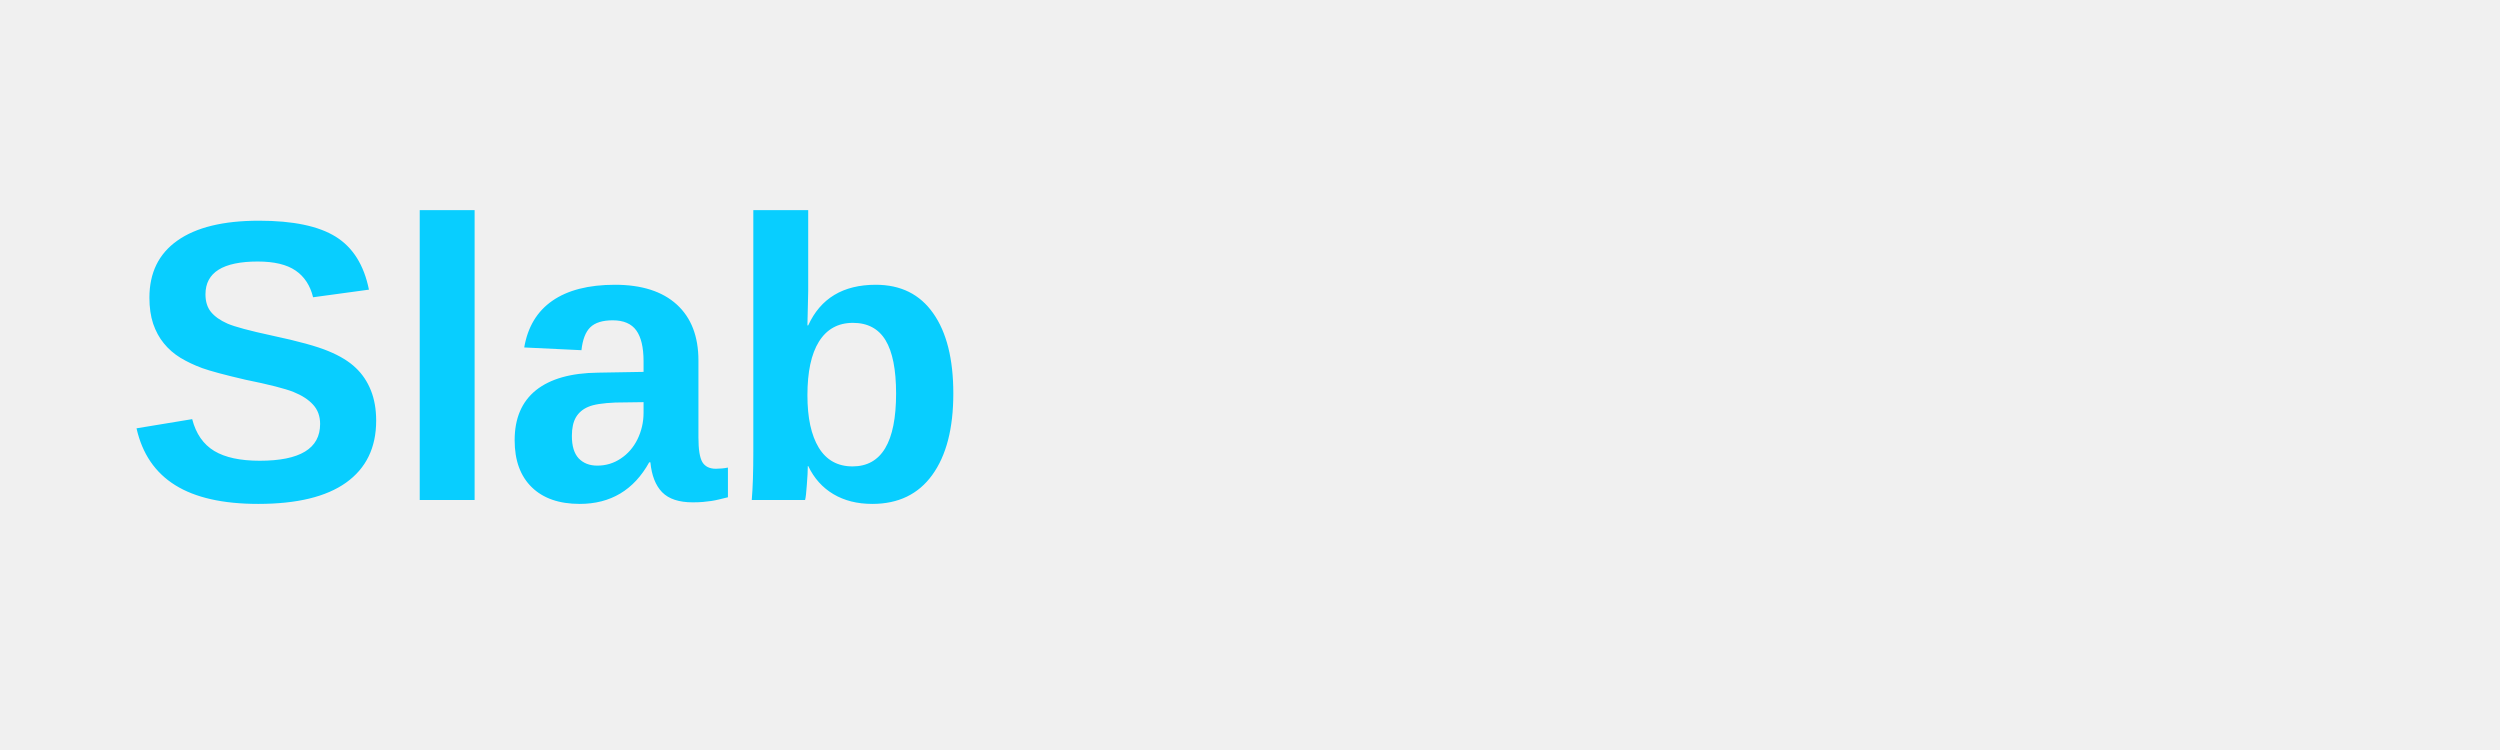
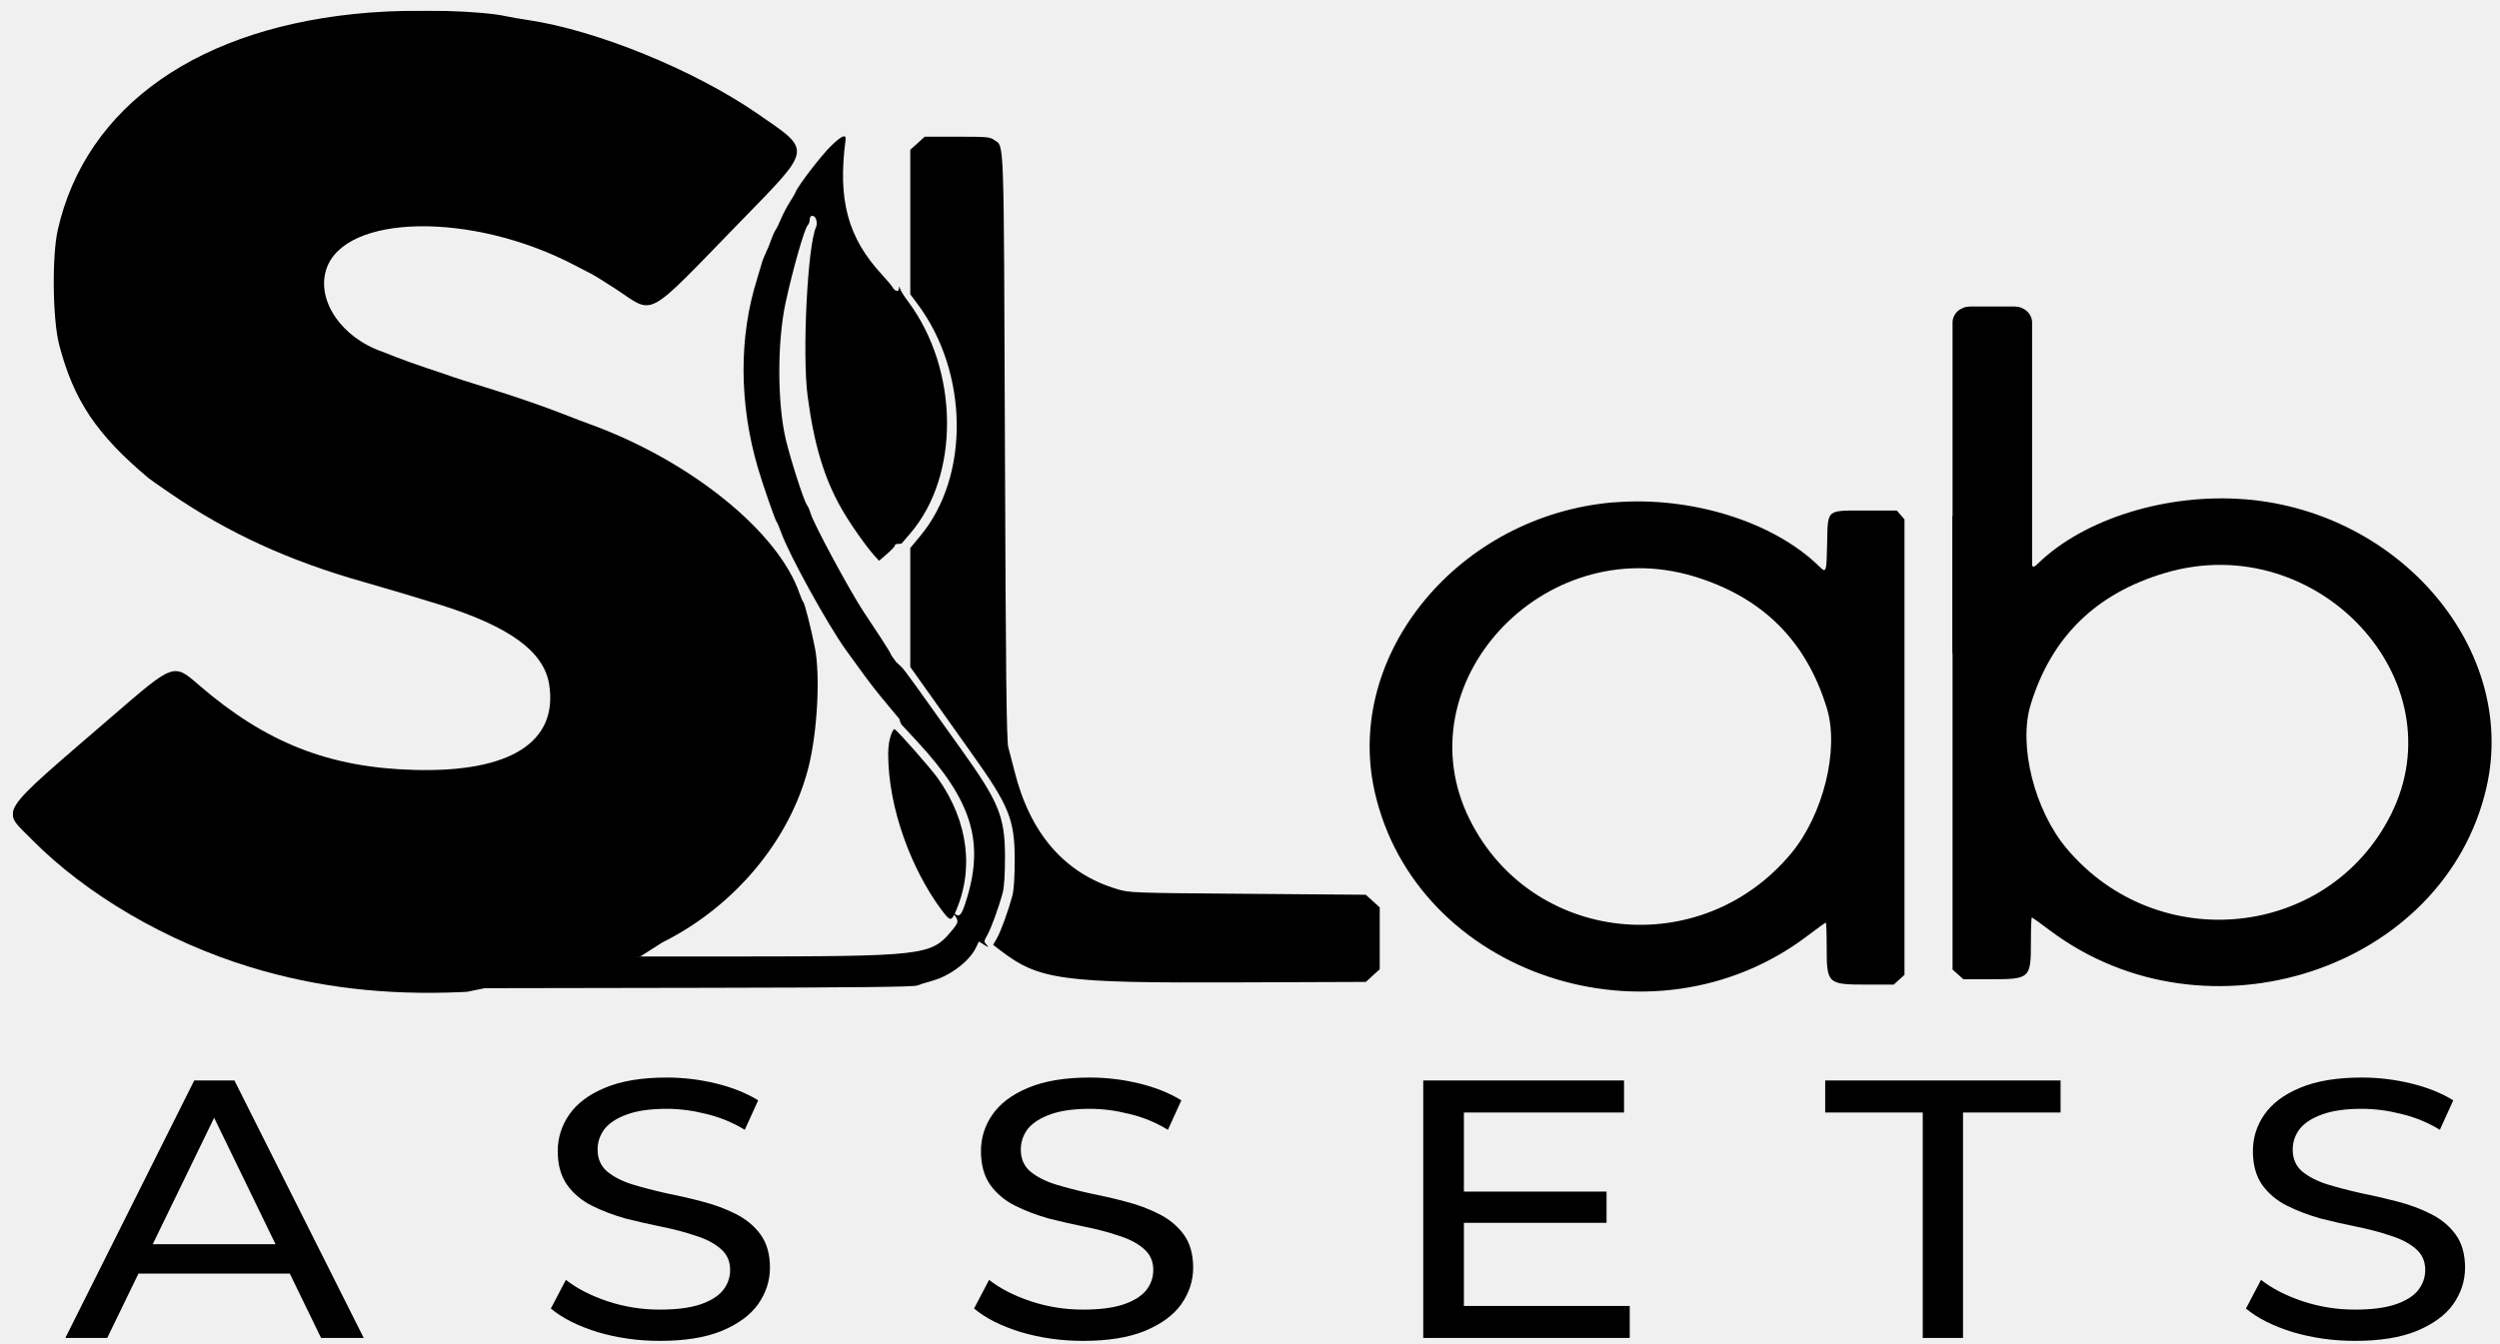
- <svg xmlns="http://www.w3.org/2000/svg" viewBox="0 0 200 60" width="200" height="60">
-   <text x="10" y="40" font-family="Arial, sans-serif" font-size="32" font-weight="bold" fill="#08CEFF">Slab</text>
+ <svg xmlns="http://www.w3.org/2000/svg" width="145" height="78" viewBox="0 0 145 78" fill="none">
+   <path fill-rule="evenodd" clip-rule="evenodd" d="M53.234 8.318L52.817 8.693V17.081L53.234 17.639C56.204 21.614 56.284 27.634 53.402 31.102L52.817 31.807V38.713L54.08 40.489C54.77 41.47 55.828 42.955 56.426 43.795C58.544 46.768 58.868 47.572 58.878 49.846C58.878 50.878 58.831 51.643 58.742 51.985C58.508 52.858 58.081 54.036 57.847 54.453L57.625 54.843L57.989 55.123C60.289 56.892 61.521 57.063 71.808 57.021L79.247 56.994L80.056 56.26V52.669L79.653 52.3L79.247 51.934L72.403 51.88C65.616 51.829 65.546 51.823 64.803 51.601C61.773 50.695 59.763 48.376 58.858 44.737C58.732 44.254 58.58 43.642 58.504 43.378C58.402 43 58.356 38.944 58.309 25.826C58.24 7.529 58.276 8.546 57.698 8.132C57.437 7.946 57.272 7.934 55.534 7.934H53.657L53.234 8.318ZM93.641 29.155C84.653 29.908 77.981 37.969 79.759 45.934C82.145 56.59 95.875 61.164 104.893 54.306C105.441 53.889 105.914 53.551 105.94 53.551C105.967 53.551 105.99 54.181 105.99 54.955C105.99 57.117 106.026 57.15 108.359 57.15H109.879L110.504 56.584V30.145L110.061 29.635H108.263C105.92 29.635 106.063 29.509 106.016 31.588C105.98 33.232 105.967 33.277 105.56 32.878C102.91 30.28 98.122 28.786 93.644 29.161L93.641 29.155ZM98.261 33.448C102.259 34.648 104.827 37.204 106.013 41.152C106.72 43.531 105.785 47.299 103.931 49.531C98.697 55.828 88.866 54.789 85.271 47.557C81.365 39.691 89.524 30.832 98.261 33.448ZM51.535 43.747C51.535 46.981 52.94 50.524 54.585 52.753C55.097 53.449 55.187 53.479 55.392 53.038C56.545 50.533 56.194 47.689 54.427 45.19C53.98 44.566 52.113 42.445 51.905 42.322C51.833 42.28 51.535 42.82 51.535 43.747Z" fill="black" />
+   <mask id="mask0_898_1566" style="mask-type:luminance" maskUnits="userSpaceOnUse" x="113" y="28" width="32" height="30">
+     <path d="M113.187 28.231H144.818V57.414H113.187V28.231Z" fill="white" />
+   </mask>
+   <g mask="url(#mask0_898_1566)">
+     <path fill-rule="evenodd" clip-rule="evenodd" d="M130.291 28.981C139.349 29.728 146.074 37.75 144.279 45.676C141.877 56.278 128.038 60.831 118.947 54.007C118.395 53.59 117.919 53.254 117.893 53.254C117.866 53.254 117.84 53.881 117.84 54.655C117.84 56.806 117.804 56.839 115.454 56.839H113.924L113.607 56.556L113.293 56.275V29.965L113.514 29.71L113.739 29.455H115.553C117.913 29.455 117.767 29.332 117.817 31.402C117.85 33.037 117.866 33.082 118.276 32.686C120.946 30.097 125.774 28.612 130.285 28.984L130.291 28.981ZM125.635 33.253C121.604 34.444 119.013 36.988 117.82 40.918C117.106 43.282 118.048 47.032 119.918 49.255C125.196 55.522 135.099 54.487 138.724 47.293C142.66 39.463 134.438 30.649 125.635 33.253Z" fill="black" />
+   </g>
+   <mask id="mask1_898_1566" style="mask-type:luminance" maskUnits="userSpaceOnUse" x="0" y="0" width="49" height="59">
+     <path d="M0.739 0.617H48.049V58.182H0.739V0.617Z" fill="white" />
+   </mask>
+   <g mask="url(#mask1_898_1566)">
+     <path fill-rule="evenodd" clip-rule="evenodd" d="M37.151 55.518L38.419 54.708C42.616 52.626 45.855 48.745 46.915 44.518C47.431 42.466 47.603 39.187 47.279 37.576C47.054 36.451 46.701 35.056 46.611 34.948C46.565 34.897 46.473 34.675 46.397 34.462C45.167 30.856 40.032 26.716 34.18 24.604C33.896 24.502 33.255 24.259 32.759 24.061C31.503 23.569 29.858 23.002 28.083 22.453C27.257 22.198 26.457 21.943 26.309 21.889C26.16 21.832 25.482 21.601 24.805 21.379C24.124 21.151 23.318 20.863 23.011 20.738C22.703 20.611 22.333 20.468 22.191 20.416C19.822 19.601 18.351 17.447 18.93 15.638C19.971 12.404 27.399 12.278 33.344 15.395C33.697 15.581 34.134 15.809 34.312 15.896C34.49 15.986 35.115 16.376 35.706 16.76C38.023 18.278 37.336 18.643 42.957 12.866C47.18 8.522 47.14 8.801 43.922 6.578C40.25 4.049 34.59 1.742 30.601 1.157C30.158 1.091 29.626 0.998 29.421 0.953C27.934 0.62 24.161 0.518 21.428 0.731C11.597 1.505 4.988 6.119 3.352 13.346C3.009 14.876 3.052 18.547 3.435 20.017C4.278 23.239 5.609 25.231 8.62 27.751C8.686 27.805 8.864 27.934 9.019 28.042C9.171 28.15 9.568 28.417 9.895 28.645C13.203 30.919 16.772 32.557 21.094 33.778C22.356 34.135 24.375 34.738 25.549 35.107C29.6 36.379 31.582 37.834 31.87 39.76C32.372 43.084 29.593 44.839 24.058 44.689C19.098 44.56 15.424 43.111 11.557 39.775C10.06 38.479 10.117 38.461 6.472 41.608C-0.283 47.437 0.058 46.912 1.842 48.724C5.005 51.93 9.664 54.654 14.535 56.139C18.391 57.312 22.36 57.783 26.821 57.582C26.913 57.582 27.009 57.573 27.102 57.567L37.151 55.512M30.978 57.354L32.055 57.123C33.522 56.808 34.742 56.445 36.053 55.938L37.157 55.512" fill="black" />
+   </g>
+   <path fill-rule="evenodd" clip-rule="evenodd" d="M52.309 31.552L52.811 30.967C55.712 27.601 55.656 21.46 52.682 17.488C52.457 17.192 52.252 16.861 52.226 16.759C52.18 16.588 52.176 16.588 52.16 16.75C52.143 16.97 51.935 16.922 51.78 16.663C51.72 16.561 51.443 16.235 51.172 15.938C49.192 13.796 48.601 11.609 49.063 8.12C49.11 7.757 48.839 7.868 48.221 8.468C47.653 9.023 46.324 10.745 46.162 11.15C46.126 11.243 45.967 11.51 45.812 11.753C45.66 11.993 45.442 12.407 45.329 12.677C45.217 12.947 45.068 13.253 44.996 13.358C44.926 13.466 44.807 13.73 44.735 13.943C44.665 14.156 44.53 14.486 44.437 14.671C44.345 14.857 44.232 15.139 44.193 15.302C44.15 15.466 44.027 15.86 43.932 16.18C42.864 19.558 42.881 23.434 43.978 27.169C44.275 28.177 44.963 30.154 45.058 30.28C45.098 30.334 45.224 30.619 45.326 30.91C45.795 32.218 48.016 36.244 49.077 37.72C49.212 37.906 49.546 38.365 49.817 38.74C50.484 39.664 50.795 40.066 51.545 40.963L52.18 41.725L52.242 41.923L52.302 42.049L53.247 43.069C56.343 46.416 57.103 48.795 56.119 52.083C55.785 53.196 55.666 53.316 55.302 52.941L55.015 52.65L55.299 53.007C55.656 53.466 55.653 53.508 55.18 54.072C54.01 55.461 53.581 55.512 42.392 55.518H35.383L34.282 55.944C32.967 56.451 31.56 56.481 30.092 56.799L27.231 57.36L41.08 57.336C49.741 57.321 53.022 57.285 53.221 57.201C53.369 57.141 53.753 57.021 54.083 56.931C55.107 56.655 56.241 55.806 56.624 55.011L56.799 54.648L57.133 54.858C57.351 54.993 57.397 54.993 57.265 54.858C57.077 54.657 57.077 54.639 57.288 54.273C57.516 53.865 57.949 52.677 58.181 51.813C58.27 51.471 58.316 50.703 58.313 49.674C58.303 47.395 57.949 46.542 55.811 43.549C53.313 40.057 52.523 38.908 52.269 38.674C52.011 38.443 52.011 38.443 52.011 38.443C52.011 38.443 52.011 38.443 51.714 38.035C51.714 37.975 51.436 37.516 51.102 37.012C50.772 36.511 50.326 35.839 50.114 35.518C49.285 34.258 47.177 30.343 47.028 29.782C46.985 29.62 46.889 29.401 46.813 29.296C46.628 29.032 45.878 26.692 45.59 25.489C45.098 23.392 45.095 19.837 45.581 17.575C46.007 15.614 46.684 13.238 46.869 13.07C46.929 13.016 46.982 12.866 46.982 12.746C46.982 12.443 47.279 12.458 47.365 12.764C47.401 12.899 47.398 13.085 47.352 13.178C46.859 14.207 46.539 20.542 46.859 22.975C47.226 25.774 47.821 27.763 48.826 29.524C49.334 30.415 50.279 31.756 50.765 32.284L51.01 32.548L51.469 32.149C51.72 31.93 51.925 31.714 51.925 31.663C51.925 31.612 51.971 31.579 52.031 31.579" fill="black" />
+   <path d="M114.32 17.791H116.881C117.017 17.791 117.149 17.812 117.275 17.86C117.4 17.909 117.513 17.974 117.608 18.061C117.704 18.148 117.777 18.25 117.83 18.364C117.883 18.476 117.909 18.596 117.909 18.718V37.747C117.909 37.87 117.883 37.987 117.83 38.101C117.777 38.215 117.704 38.317 117.608 38.404C117.513 38.491 117.4 38.557 117.275 38.605C117.149 38.65 117.017 38.674 116.881 38.674H114.32C114.182 38.674 114.053 38.65 113.927 38.605C113.802 38.557 113.689 38.491 113.593 38.404C113.498 38.317 113.425 38.215 113.372 38.101C113.319 37.987 113.293 37.87 113.293 37.747V18.718C113.293 18.596 113.319 18.476 113.372 18.364C113.425 18.25 113.498 18.148 113.593 18.061C113.689 17.974 113.802 17.909 113.927 17.86C114.053 17.812 114.182 17.791 114.32 17.791Z" fill="black" />
+   <path d="M3.792 77.658L11.27 62.715H13.603L21.104 77.658H18.629L11.954 63.909H12.896L6.221 77.658H3.792ZM6.977 73.923L7.612 72.216H16.904L17.588 73.923H6.977ZM38.284 77.829C37.025 77.829 35.822 77.658 34.675 77.319C33.529 76.962 32.623 76.506 31.962 75.951L32.835 74.286C33.466 74.784 34.266 75.198 35.241 75.525C36.215 75.852 37.23 76.014 38.284 76.014C39.242 76.014 40.022 75.915 40.62 75.717C41.215 75.516 41.658 75.246 41.939 74.904C42.223 74.55 42.365 74.151 42.365 73.71C42.365 73.197 42.177 72.786 41.797 72.471C41.437 72.159 40.957 71.91 40.359 71.724C39.778 71.526 39.133 71.355 38.426 71.211C37.719 71.07 37.002 70.905 36.278 70.722C35.571 70.521 34.92 70.272 34.322 69.972C33.74 69.675 33.268 69.276 32.908 68.778C32.544 68.265 32.362 67.611 32.362 66.813C32.362 66.045 32.584 65.34 33.023 64.701C33.479 64.044 34.173 63.525 35.099 63.141C36.044 62.742 37.236 62.544 38.684 62.544C39.645 62.544 40.594 62.658 41.539 62.886C42.481 63.114 43.3 63.441 43.991 63.867L43.214 65.577C42.504 65.148 41.757 64.842 40.974 64.656C40.187 64.458 39.424 64.359 38.684 64.359C37.759 64.359 36.995 64.464 36.397 64.68C35.799 64.893 35.359 65.178 35.075 65.532C34.808 65.889 34.675 66.288 34.675 66.729C34.675 67.254 34.857 67.674 35.218 67.989C35.594 68.301 36.073 68.55 36.655 68.736C37.253 68.919 37.907 69.09 38.614 69.249C39.322 69.39 40.029 69.552 40.736 69.738C41.46 69.924 42.114 70.167 42.696 70.464C43.29 70.764 43.773 71.163 44.133 71.661C44.493 72.159 44.675 72.798 44.675 73.581C44.675 74.337 44.447 75.039 43.991 75.696C43.535 76.335 42.828 76.854 41.869 77.253C40.924 77.637 39.731 77.829 38.284 77.829ZM62.84 77.829C61.581 77.829 60.378 77.658 59.231 77.319C58.081 76.962 57.179 76.506 56.518 75.951L57.391 74.286C58.018 74.784 58.821 75.198 59.796 75.525C60.771 75.852 61.786 76.014 62.84 76.014C63.798 76.014 64.575 75.915 65.173 75.717C65.771 75.516 66.21 75.246 66.495 74.904C66.779 74.55 66.917 74.151 66.917 73.71C66.917 73.197 66.729 72.786 66.352 72.471C65.992 72.159 65.51 71.91 64.915 71.724C64.333 71.526 63.689 71.355 62.978 71.211C62.271 71.07 61.558 70.905 60.834 70.722C60.127 70.521 59.472 70.272 58.878 69.972C58.293 69.675 57.824 69.276 57.46 68.778C57.1 68.265 56.918 67.611 56.918 66.813C56.918 66.045 57.139 65.34 57.579 64.701C58.035 64.044 58.726 63.525 59.654 63.141C60.599 62.742 61.792 62.544 63.239 62.544C64.198 62.544 65.15 62.658 66.095 62.886C67.036 63.114 67.853 63.441 68.546 63.867L67.767 65.577C67.059 65.148 66.313 64.842 65.526 64.656C64.74 64.458 63.98 64.359 63.239 64.359C62.311 64.359 61.548 64.464 60.953 64.68C60.355 64.893 59.915 65.178 59.631 65.532C59.363 65.889 59.231 66.288 59.231 66.729C59.231 67.254 59.41 67.674 59.773 67.989C60.15 68.301 60.629 68.55 61.211 68.736C61.809 68.919 62.46 69.09 63.17 69.249C63.877 69.39 64.585 69.552 65.292 69.738C66.015 69.924 66.666 70.167 67.248 70.464C67.846 70.764 68.325 71.163 68.689 71.661C69.049 72.159 69.231 72.798 69.231 73.581C69.231 74.337 69.003 75.039 68.546 75.696C68.091 76.335 67.383 76.854 66.422 77.253C65.48 77.637 64.284 77.829 62.84 77.829ZM84.729 69.162H93.218V70.977H84.729V69.162ZM84.94 75.801H94.563V77.658H82.581V62.715H94.232V64.572H84.94V75.801ZM111.564 77.658V64.572H105.904V62.715H119.561V64.572H113.901V77.658H111.564ZM136.639 77.829C135.383 77.829 134.18 77.658 133.03 77.319C131.884 76.962 130.978 76.506 130.317 75.951L131.193 74.286C131.821 74.784 132.624 75.198 133.599 75.525C134.574 75.852 135.588 76.014 136.639 76.014C137.6 76.014 138.377 75.915 138.975 75.717C139.573 75.516 140.013 75.246 140.297 74.904C140.578 74.55 140.72 74.151 140.72 73.71C140.72 73.197 140.532 72.786 140.155 72.471C139.791 72.159 139.312 71.91 138.714 71.724C138.133 71.526 137.488 71.355 136.781 71.211C136.074 71.07 135.36 70.905 134.636 70.722C133.926 70.521 133.275 70.272 132.677 69.972C132.095 69.675 131.623 69.276 131.262 68.778C130.902 68.265 130.721 67.611 130.721 66.813C130.721 66.045 130.939 65.34 131.381 64.701C131.837 64.044 132.528 63.525 133.457 63.141C134.398 62.742 135.595 62.544 137.042 62.544C138 62.544 138.952 62.658 139.894 62.886C140.839 63.114 141.655 63.441 142.346 63.867L141.569 65.577C140.862 65.148 140.115 64.842 139.329 64.656C138.542 64.458 137.779 64.359 137.042 64.359C136.113 64.359 135.35 64.464 134.752 64.68C134.154 64.893 133.714 65.178 133.434 65.532C133.166 65.889 133.03 66.288 133.03 66.729C133.03 67.254 133.212 67.674 133.572 67.989C133.952 68.301 134.431 68.55 135.013 68.736C135.611 68.919 136.262 69.09 136.969 69.249C137.676 69.39 138.384 69.552 139.094 69.738C139.814 69.924 140.469 70.167 141.05 70.464C141.648 70.764 142.128 71.163 142.488 71.661C142.851 72.159 143.03 72.798 143.03 73.581C143.03 74.337 142.805 75.039 142.346 75.696C141.893 76.335 141.183 76.854 140.224 77.253C139.282 77.637 138.086 77.829 136.639 77.829Z" fill="black" />
</svg>
